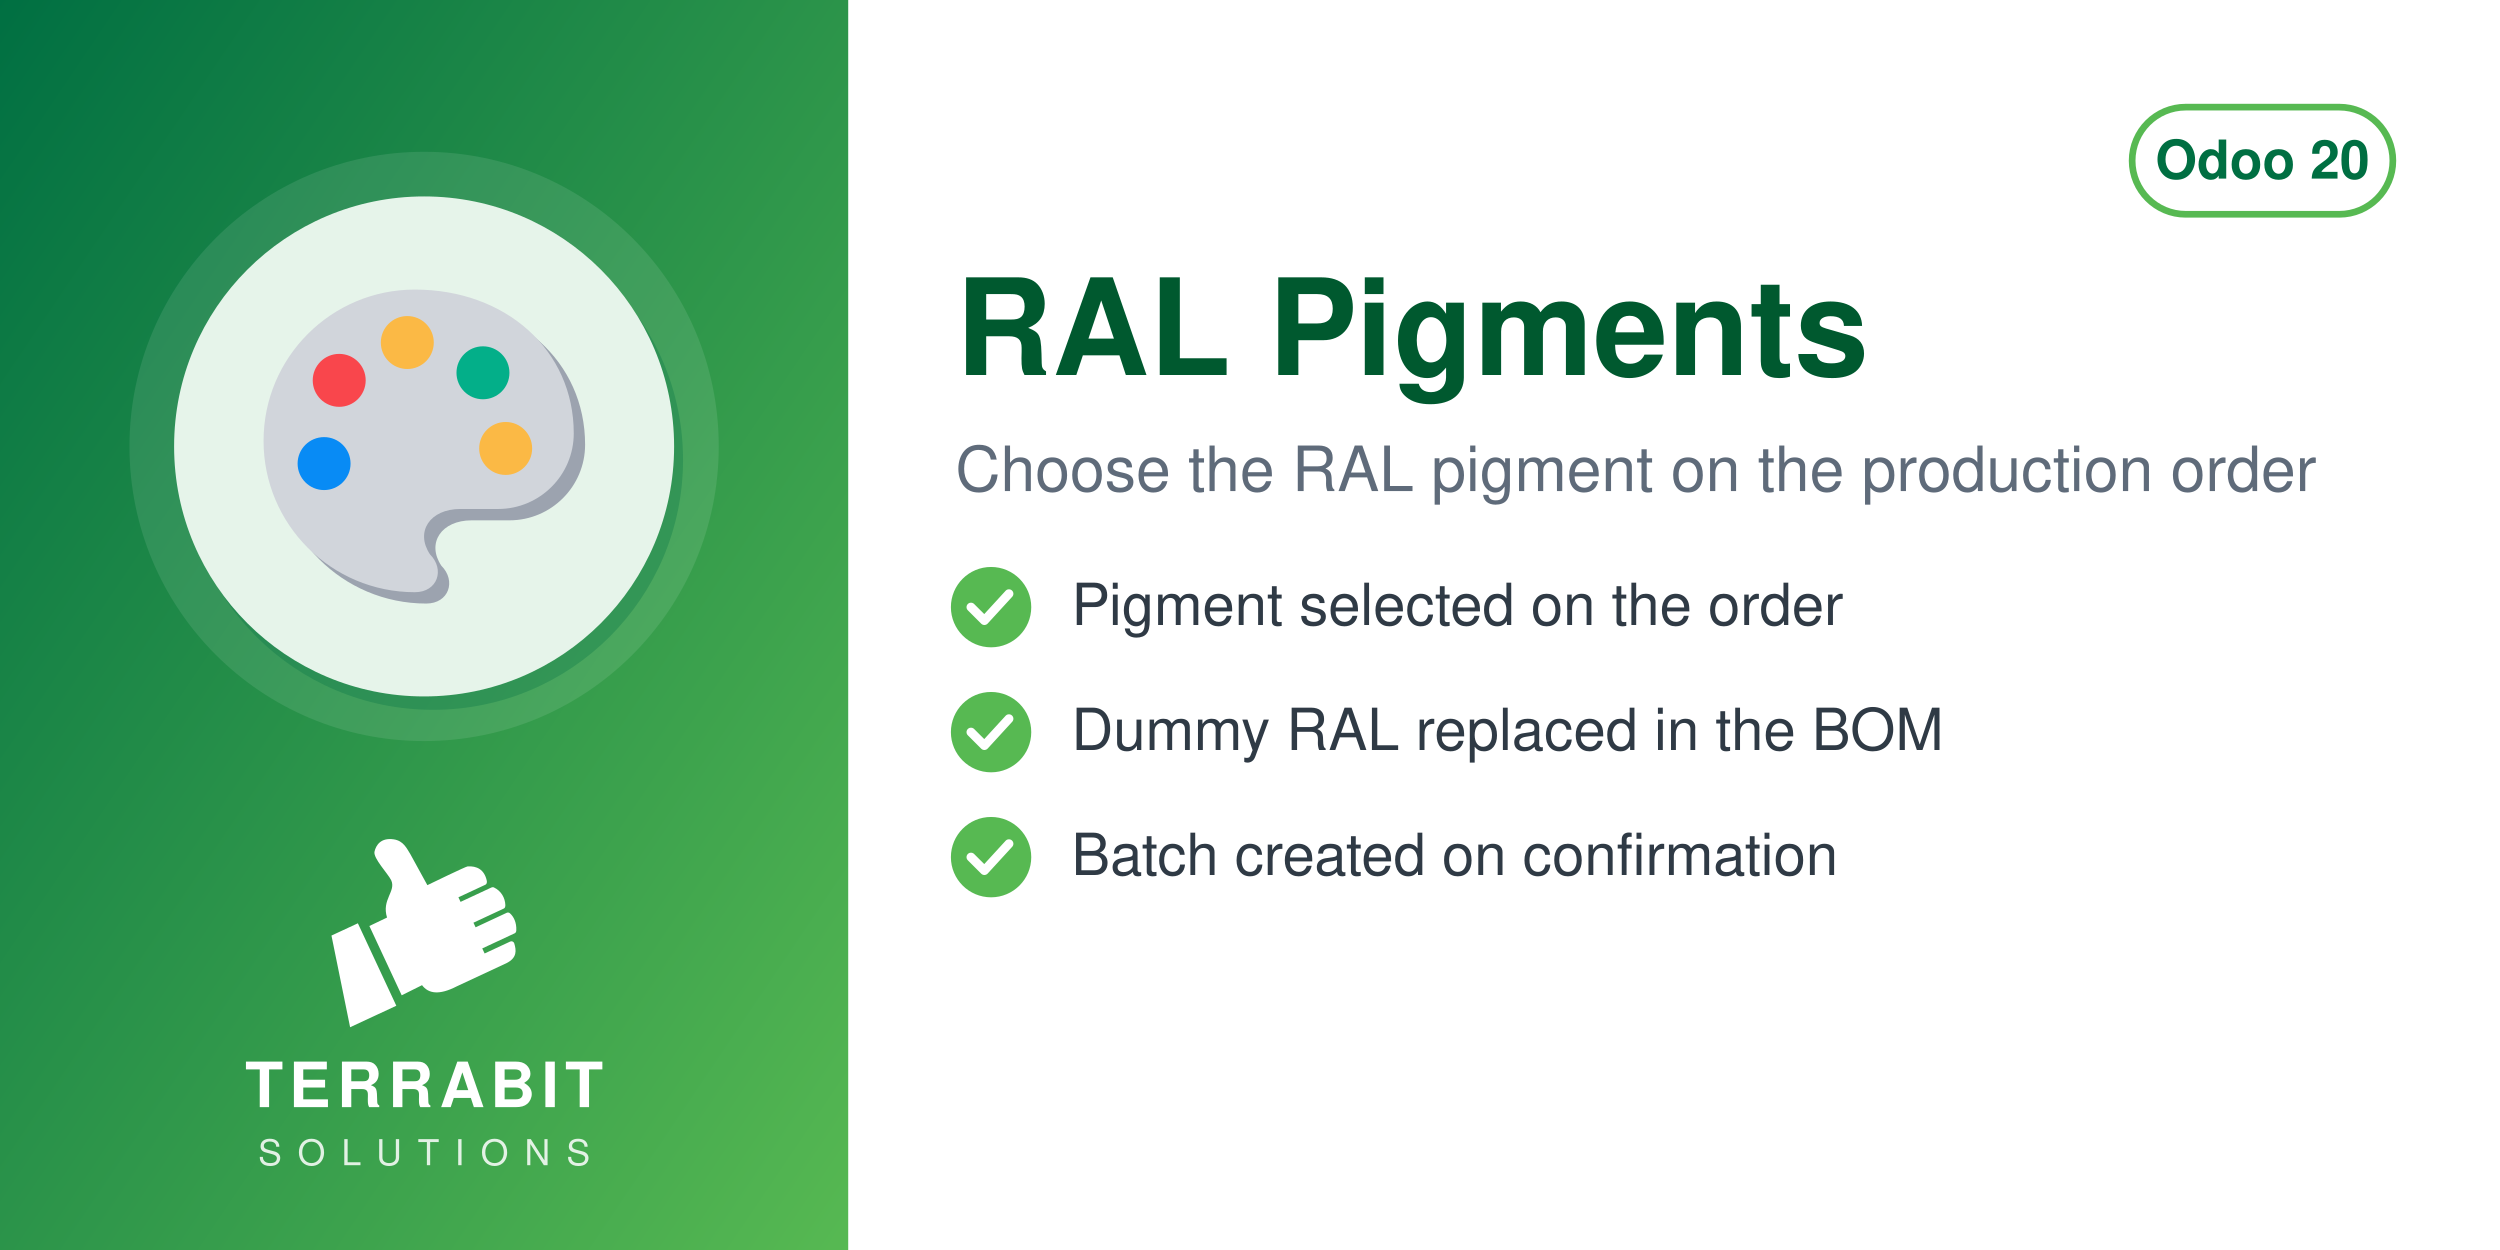
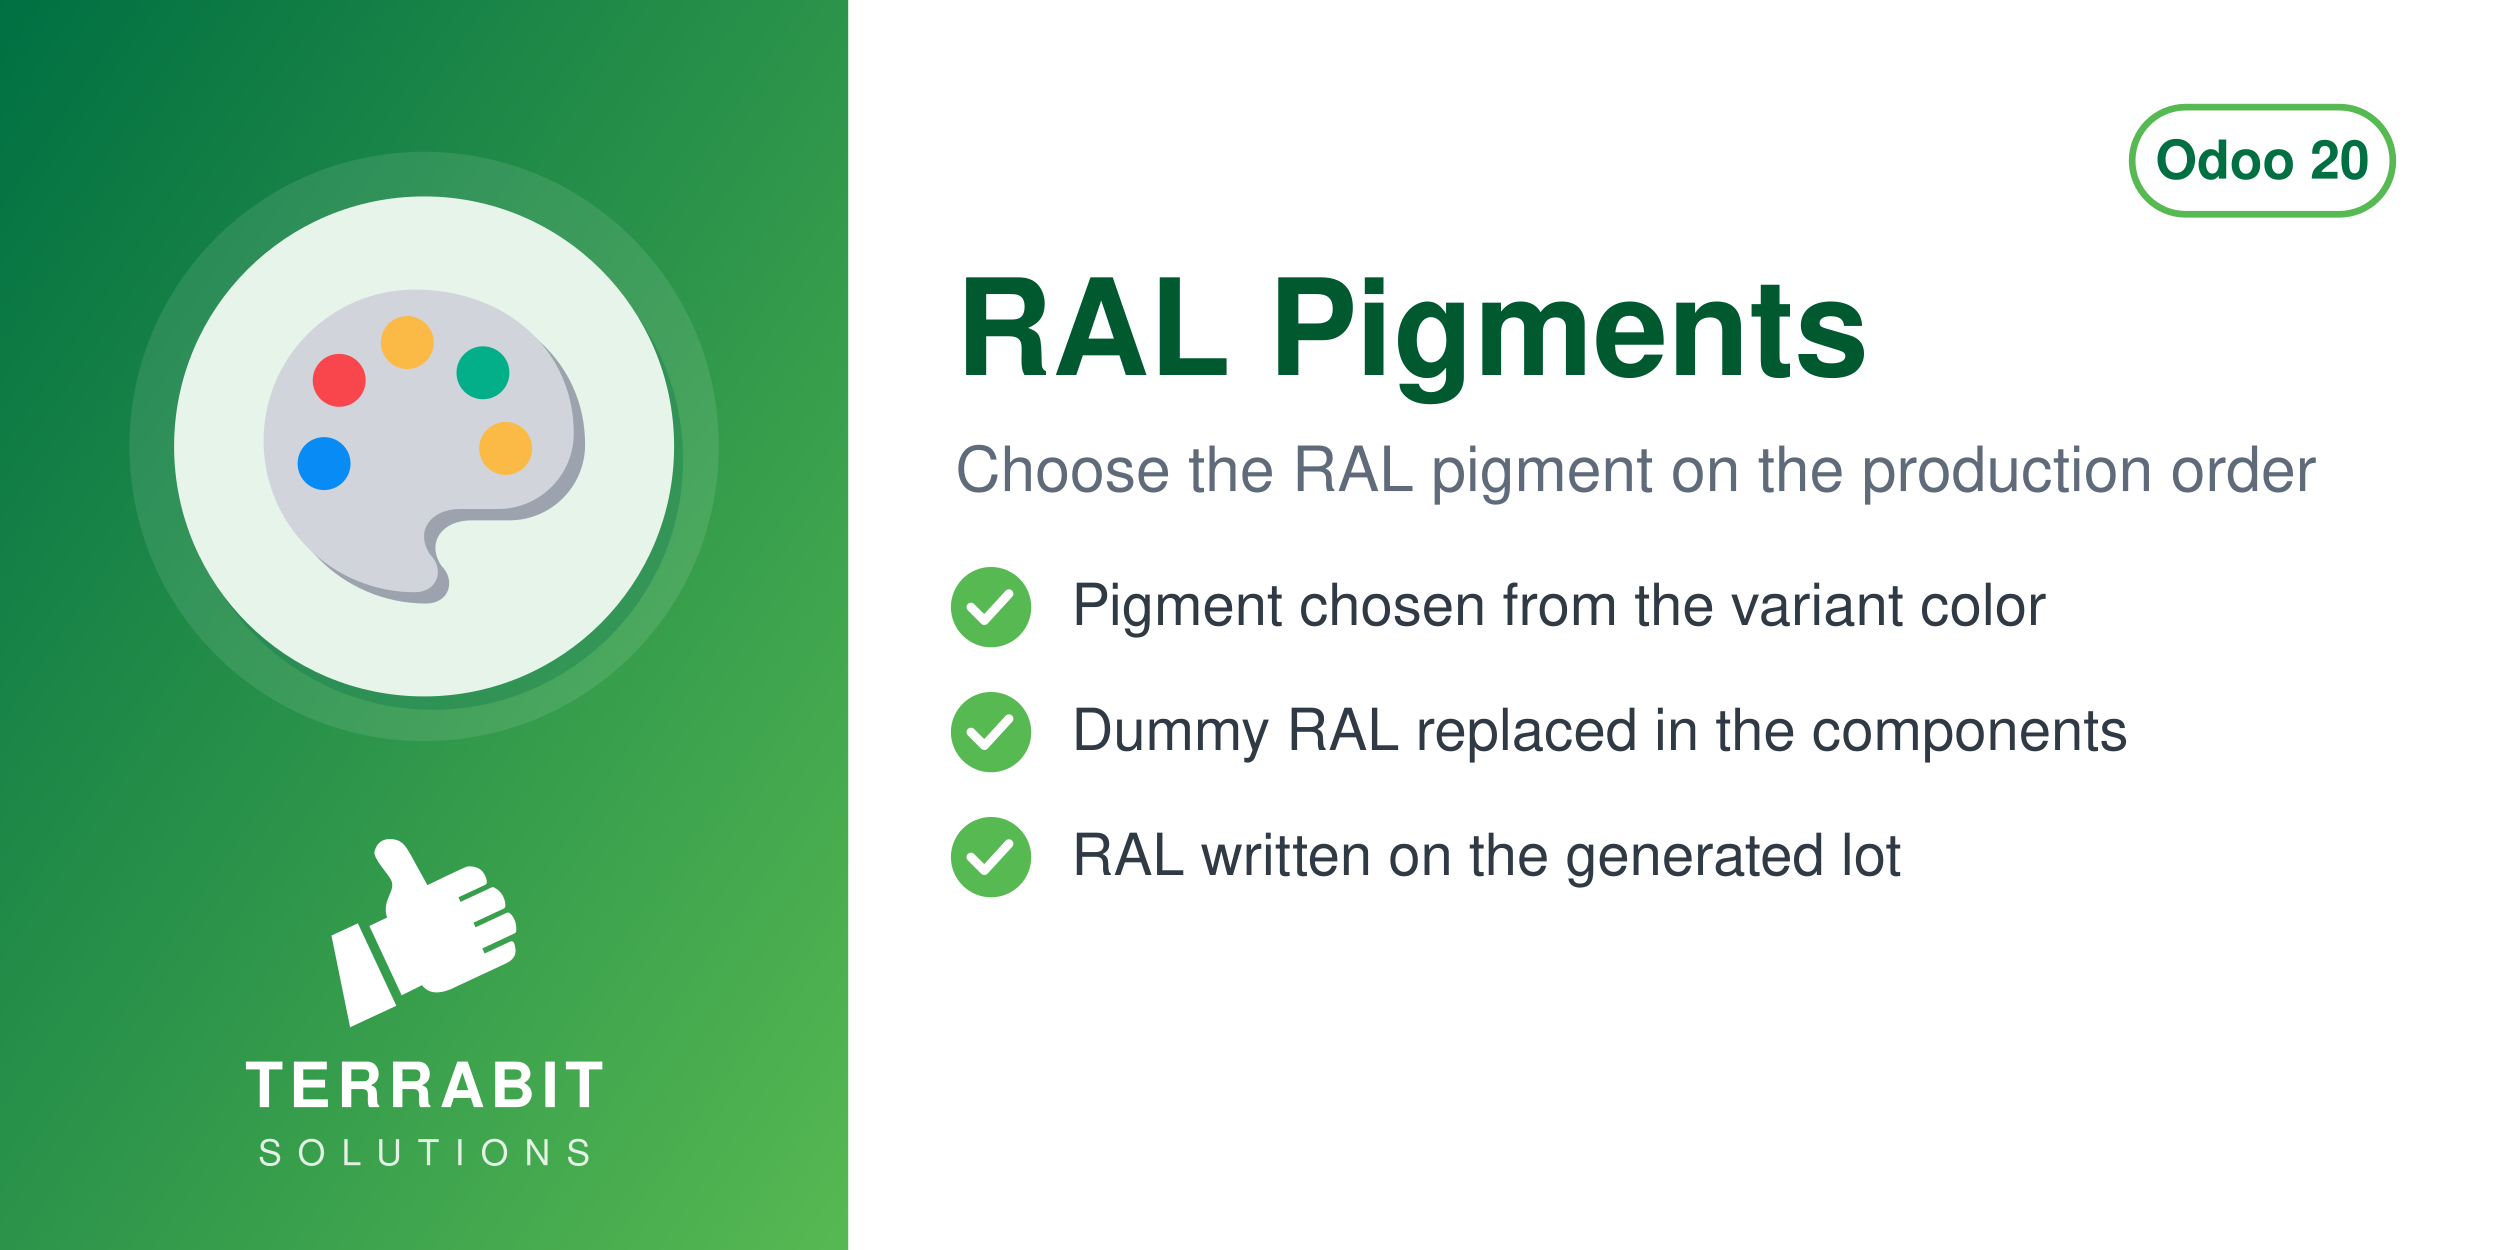
<svg xmlns="http://www.w3.org/2000/svg" width="560" height="280" viewBox="0 0 560 280">
  <defs>
    <linearGradient id="g" x1="0" y1="0" x2="1" y2="1">
      <stop offset="0" stop-color="#006F42" />
      <stop offset="1" stop-color="#57B952" />
    </linearGradient>
  </defs>
  <rect width="560" height="280" fill="#FFFFFF" />
  <rect width="190" height="280" fill="url(#g)" />
  <circle cx="95.0" cy="100" r="66" fill="white" opacity="0.10" />
  <circle cx="97.0" cy="103" r="56" fill="#006F42" opacity="0.30" />
  <circle cx="95.0" cy="100" r="56" fill="#E6F4EA" />
  <svg x="54.0" y="59.0" width="82" height="82" viewBox="0 0 100 100" preserveAspectRatio="xMidYMid meet">
    <g transform="translate(-0.06,0.95) scale(1.0334)">
      <g transform="translate(3,3)" fill="#9CA3AF">
        <path d="M46,6 a40,40 0 1 0 0,80 c6,0 8,-6 4,-10 c-4,-6 0,-12 8,-12 h10 a20,20 0 0 0 20,-20 c0,-22 -18,-38 -42,-38z" />
      </g>
      <g fill="#D1D5DB">
        <path d="M46,6 a40,40 0 1 0 0,80 c6,0 8,-6 4,-10 c-4,-6 0,-12 8,-12 h10 a20,20 0 0 0 20,-20 c0,-22 -18,-38 -42,-38z" />
      </g>
      <circle cx="26" cy="30" r="7" fill="#F9464C" />
      <circle cx="44" cy="20" r="7" fill="#FBB945" />
      <circle cx="64" cy="28" r="7" fill="#03AF89" />
      <circle cx="22" cy="52" r="7" fill="#088BF5" />
      <circle cx="70" cy="48" r="7" fill="#FBB945" />
    </g>
  </svg>
  <svg x="72.0" y="186" width="46" height="46" viewBox="4045 2535 3400 3400" preserveAspectRatio="xMidYMid meet">
    <path fill="#FFFFFF" d="M4648.32 4073.59l636.59 1365.17 -765.09 355.96 -308.63 -1517.87 437.13 -203.26zm725.61 1192.32l336.75 -167.88c105.65,140.85 282.69,170.72 576.82,18.8l819.92 -382.33c181.4,-90.13 164.26,-214.57 130.07,-328.43 -4.28,-14.25 -13.68,-24.81 -27.34,-30.7 -13.67,-5.89 -27.61,-5.11 -41.09,1.18l-422.32 196.93 -39.04 -83.72 538.07 -250.91c16.64,-7.76 24.7,-27.69 25.58,-46.04 6.48,-134.33 -44.36,-230.89 -105.84,-285.23 -15.2,-13.44 -35.71,-15.59 -54.12,-7l-513.92 239.64 -35.6 -76.34 506.31 -236.1c17.69,-8.25 22.52,-36.93 21.83,-56.45 -4.1,-117.31 -67.62,-232.74 -187.72,-290.66 -13.94,-6.72 -28.64,-6.36 -42.69,0.19l-511.21 238.38 -35.37 -75.86 448.98 -209.36c20.44,-9.53 25.81,-42.28 21.02,-64.32 -41.02,-189.07 -167.92,-247.8 -318.14,-237.87 -29.39,1.94 -589.86,273.16 -665.95,310.54l-281.84 -513.57c-59.06,-93.13 -112.7,-221.7 -276.47,-245.13 -211.24,-30.22 -291.56,94.38 -316.89,203.13 -25.32,108.75 223.84,365.99 276.05,473.69 85.52,184.27 -161.86,318.11 -68.41,617.99l-292.54 139.94 535.09 1147.51z" />
  </svg>
  <text x="95.0" y="248" text-anchor="middle" font-family="Helvetica,Arial,sans-serif" font-size="14" font-weight="800" letter-spacing="1.4" fill="white">TERRABIT</text>
  <text x="95.0" y="261" text-anchor="middle" font-family="Helvetica,Arial,sans-serif" font-size="8" font-weight="500" letter-spacing="3.6" fill="white" opacity="0.85">SOLUTIONS</text>
  <g>
    <rect x="477.6" y="24" width="58.4" height="24" rx="12" fill="none" stroke="#57B952" stroke-width="1.5" />
    <text x="506.8" y="40" text-anchor="middle" font-family="Helvetica,Arial,sans-serif" font-size="12" font-weight="700" fill="#006F42">Odoo 20</text>
  </g>
  <text x="214" y="84" font-family="Helvetica,Arial,sans-serif" font-size="30" font-weight="700" fill="#00592F">RAL Pigments</text>
  <text x="214" y="110" font-family="Helvetica,Arial,sans-serif" font-size="14" fill="#5F6B7A">Choose the RAL pigment on the production order</text>
  <circle cx="222" cy="136" r="9" fill="#57B952" />
  <path d="M217.5 136 l3 3 l5.5 -6" fill="none" stroke="white" stroke-width="2" stroke-linecap="round" stroke-linejoin="round" />
-   <text x="240" y="140" font-family="Helvetica,Arial,sans-serif" font-size="13" fill="#2F3A45">Pigment selected on the order</text>
+   <text x="240" y="140" font-family="Helvetica,Arial,sans-serif" font-size="13" fill="#2F3A45">Pigment chosen from the variant color</text>
  <circle cx="222" cy="164" r="9" fill="#57B952" />
  <path d="M217.5 164 l3 3 l5.5 -6" fill="none" stroke="white" stroke-width="2" stroke-linecap="round" stroke-linejoin="round" />
-   <text x="240" y="168" font-family="Helvetica,Arial,sans-serif" font-size="13" fill="#2F3A45">Dummy RAL replaced in the BOM</text>
+   <text x="240" y="168" font-family="Helvetica,Arial,sans-serif" font-size="13" fill="#2F3A45">Dummy RAL replaced in the components</text>
  <circle cx="222" cy="192" r="9" fill="#57B952" />
  <path d="M217.5 192 l3 3 l5.5 -6" fill="none" stroke="white" stroke-width="2" stroke-linecap="round" stroke-linejoin="round" />
-   <text x="240" y="196" font-family="Helvetica,Arial,sans-serif" font-size="13" fill="#2F3A45">Batch created on confirmation</text>
+   <text x="240" y="196" font-family="Helvetica,Arial,sans-serif" font-size="13" fill="#2F3A45">RAL written on the generated lot</text>
</svg>
